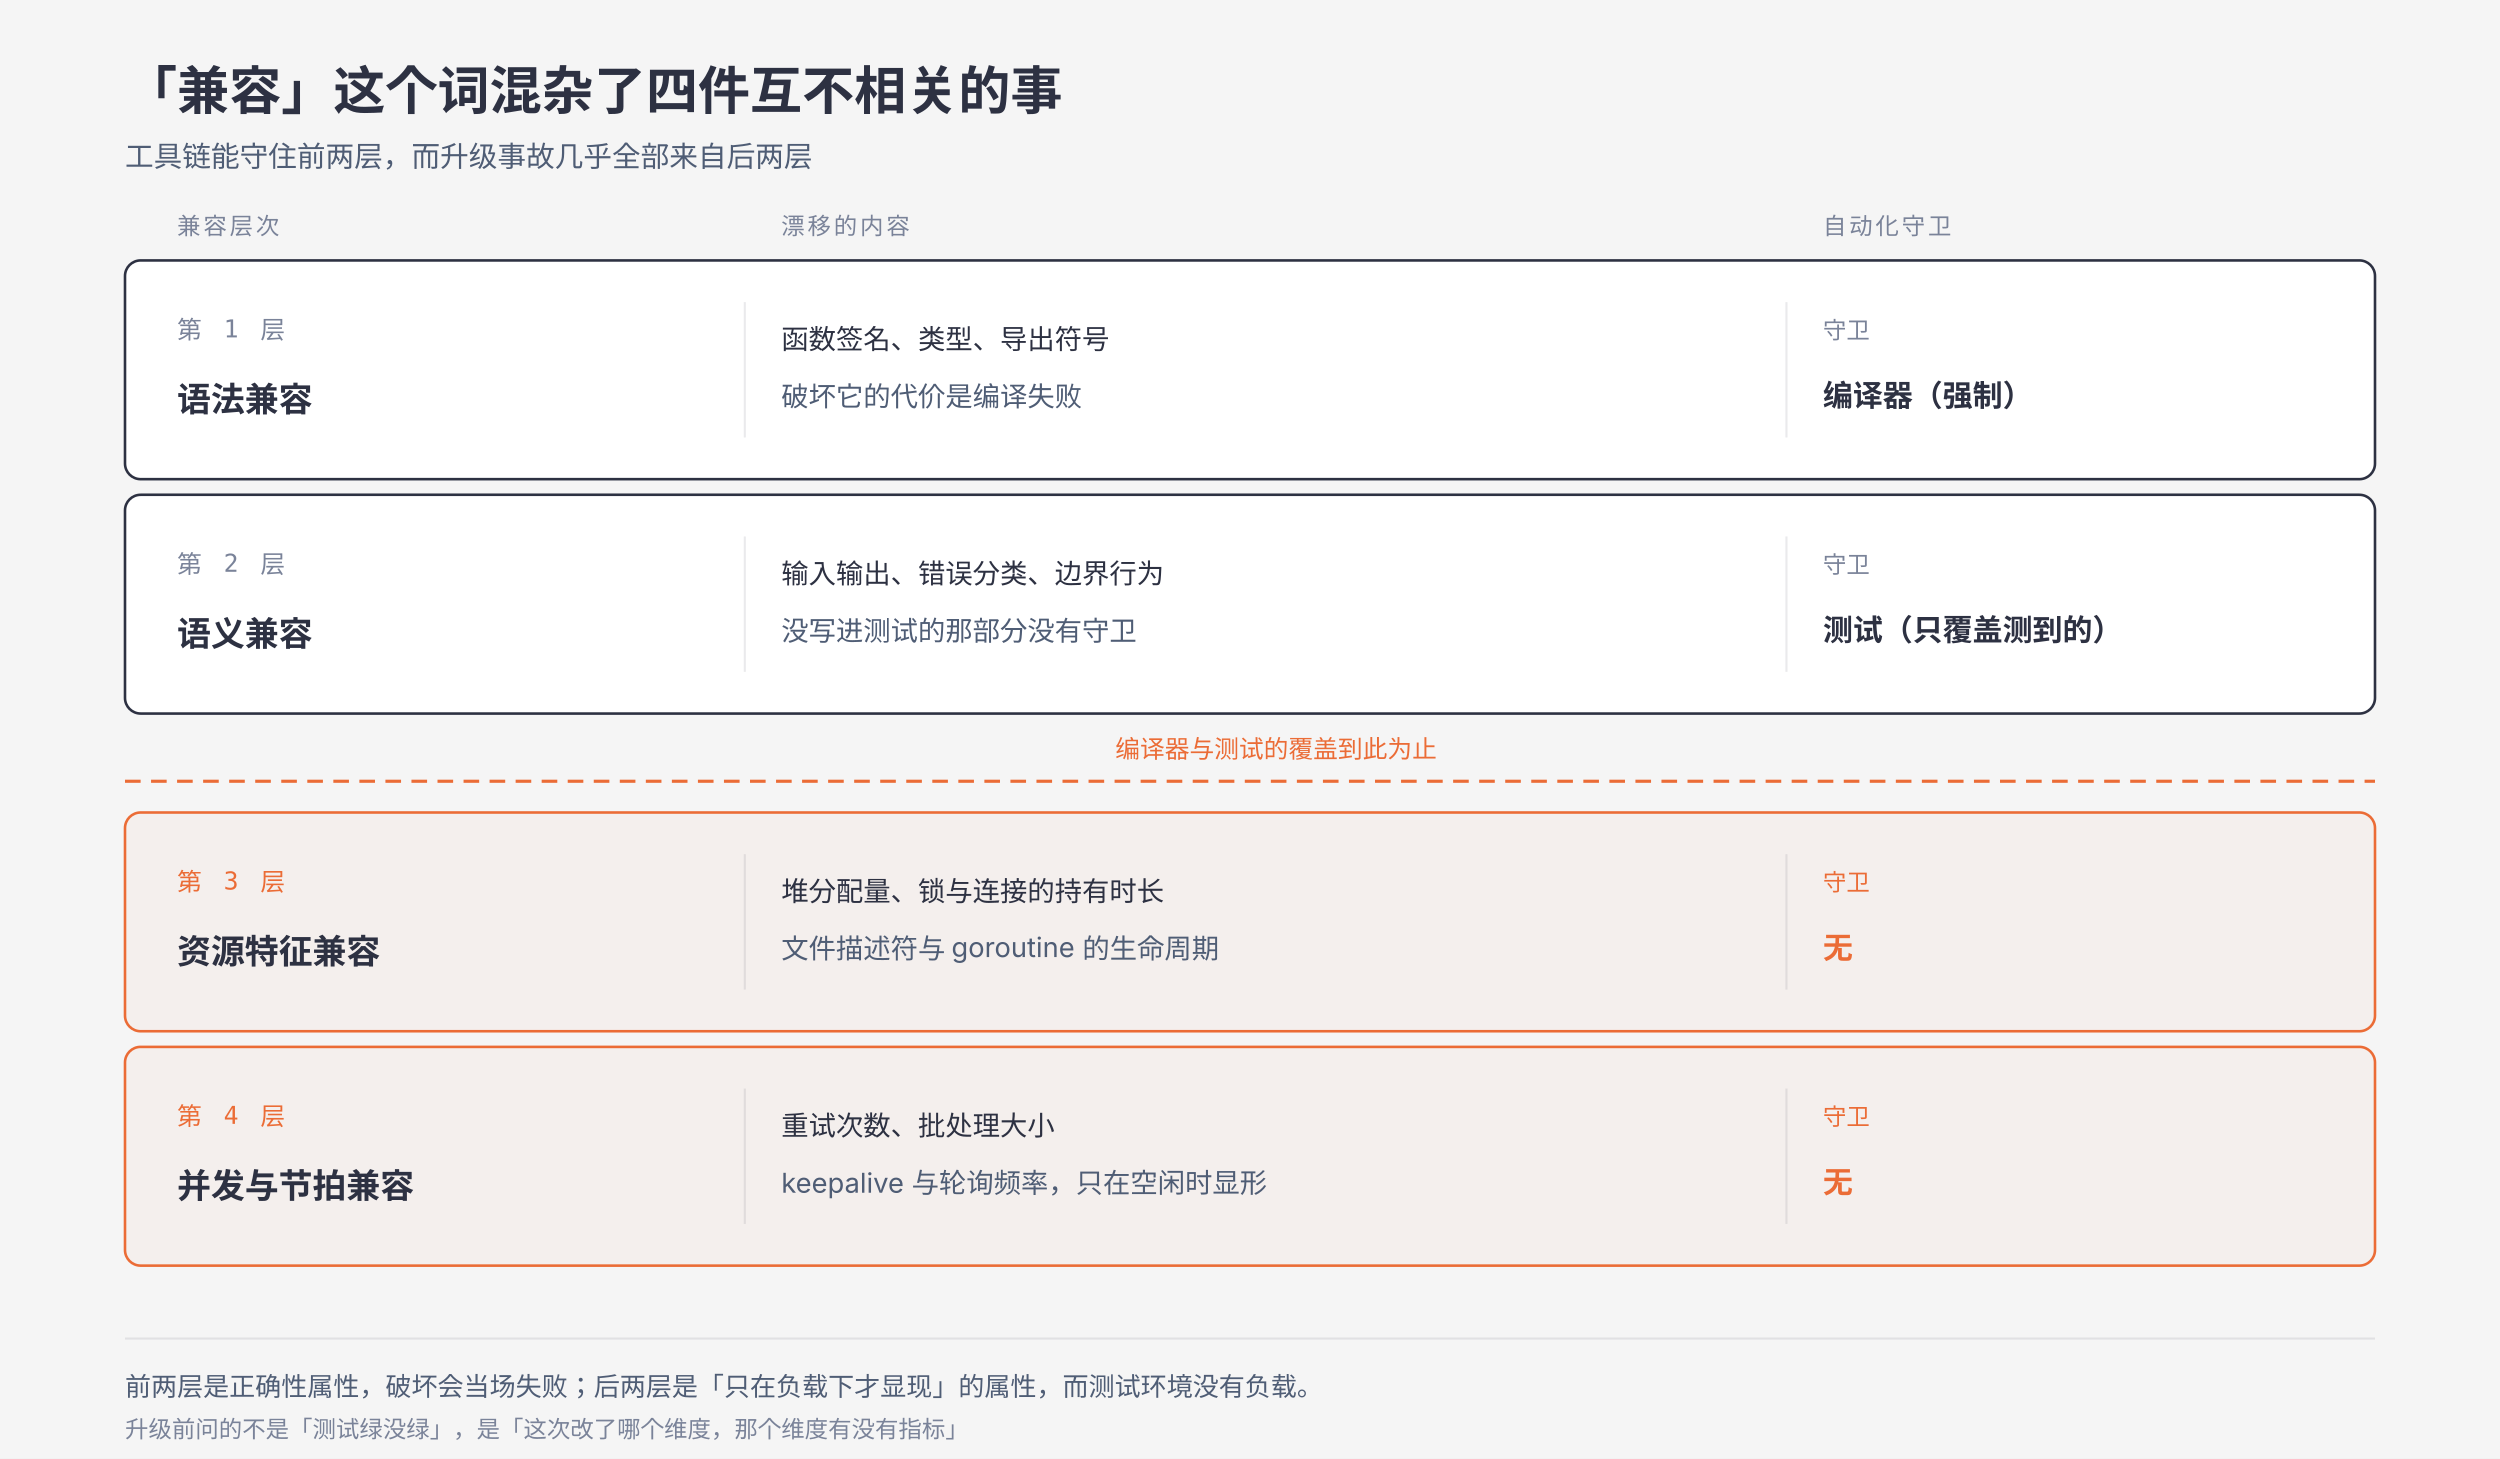
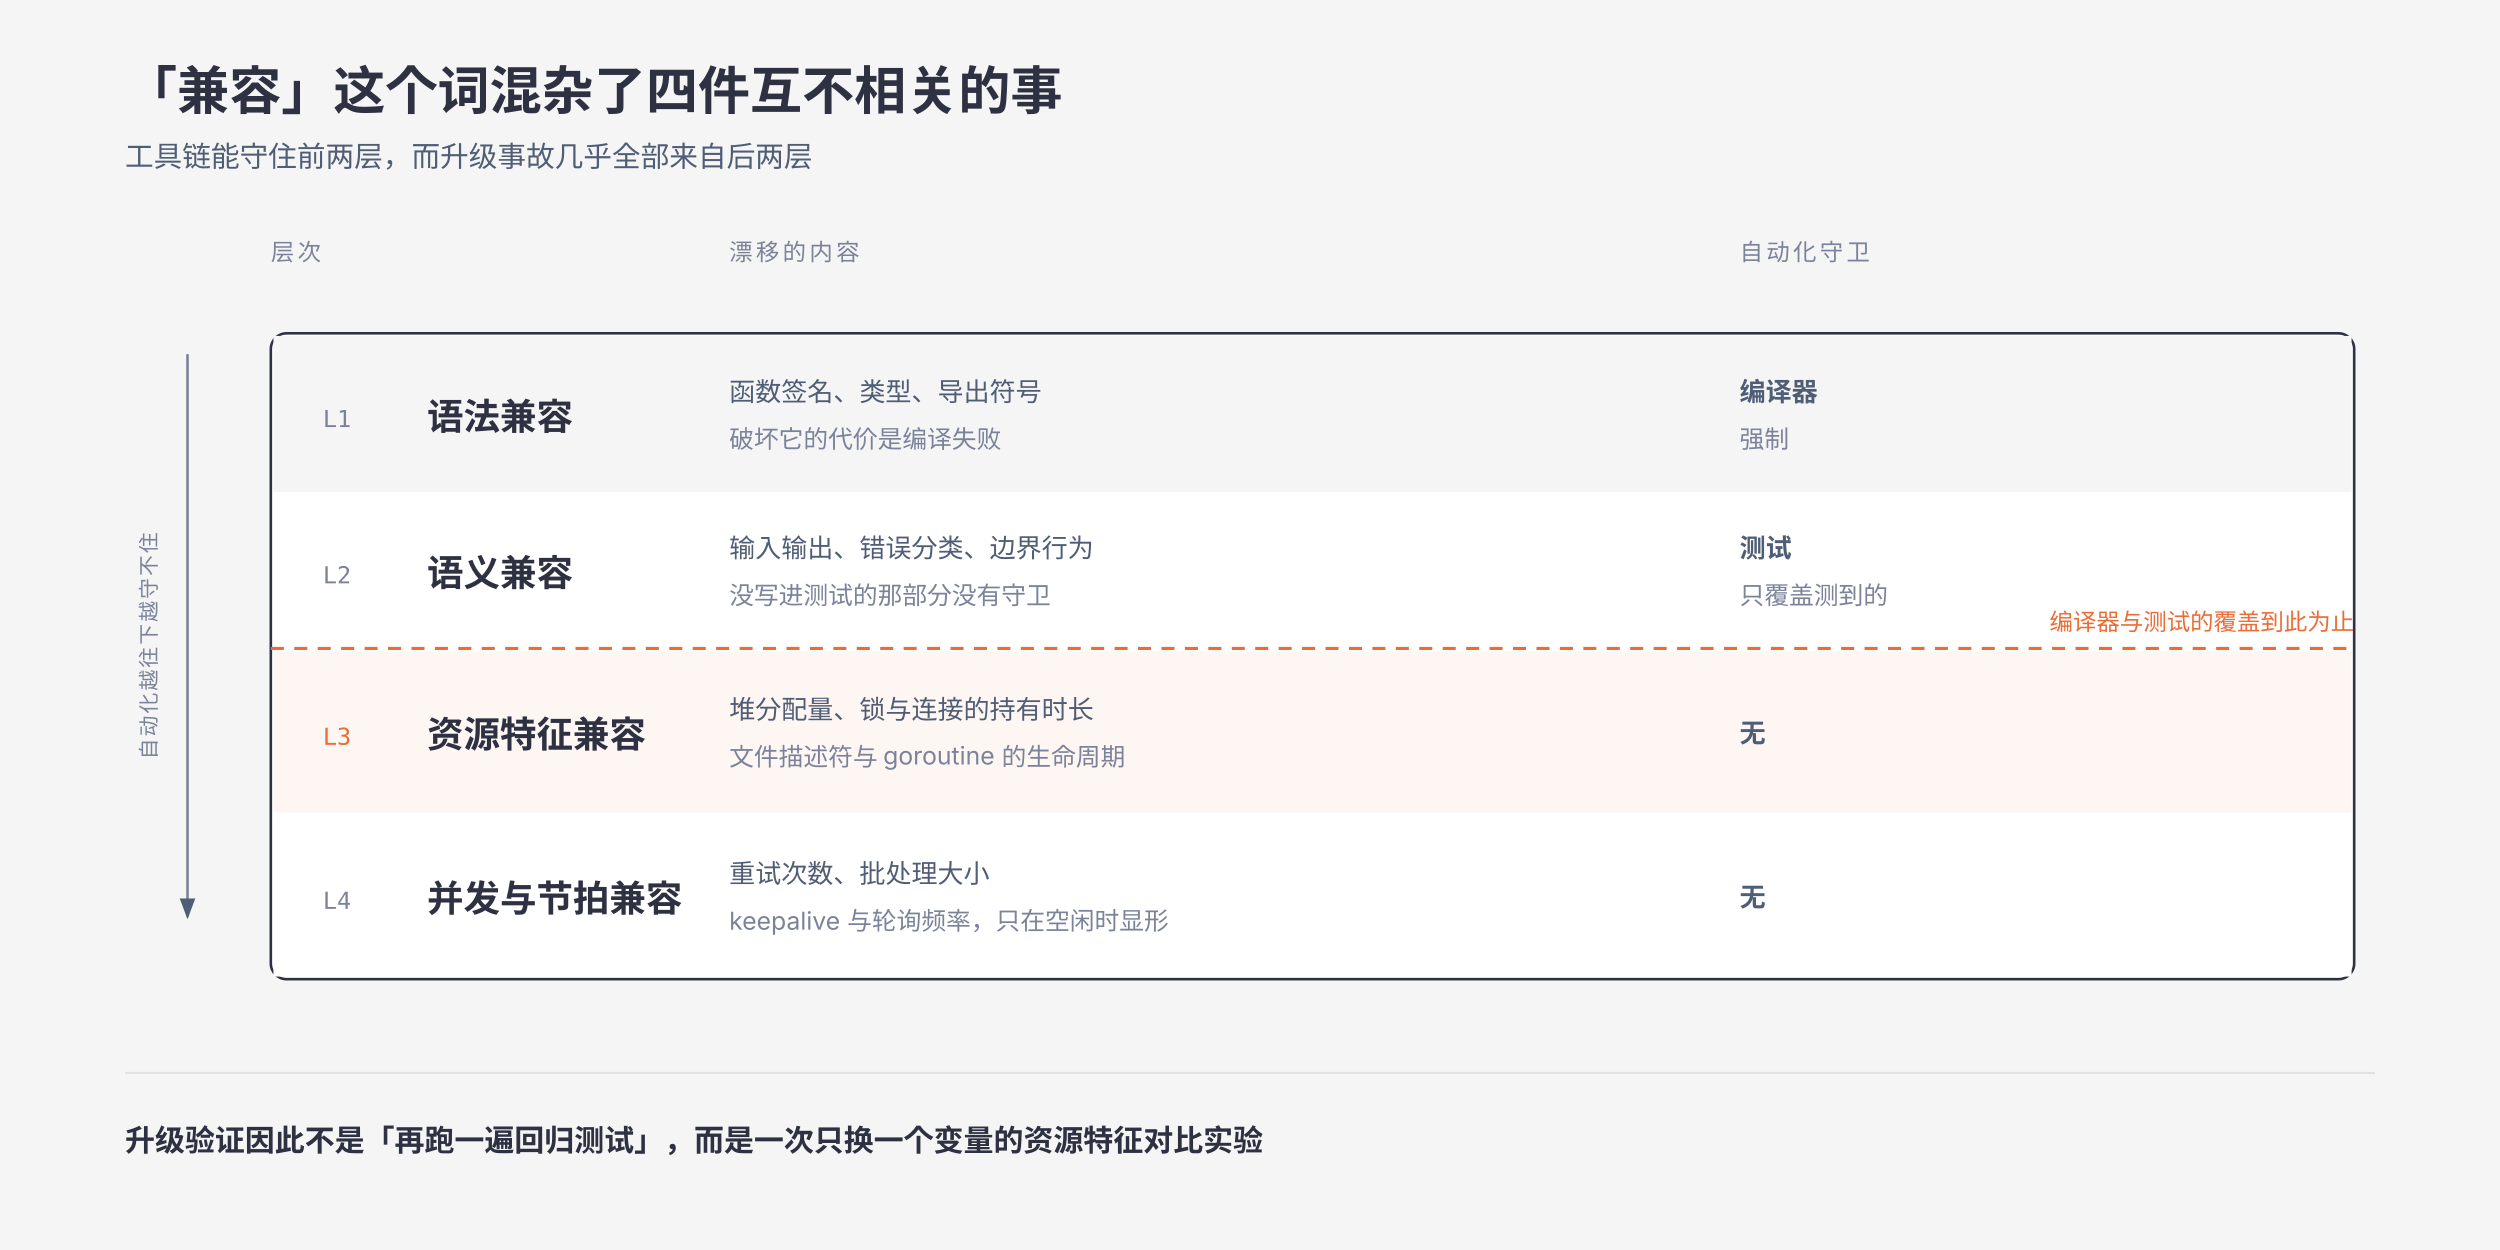
- <svg xmlns="http://www.w3.org/2000/svg" viewBox="0 0 960 560" width="960" height="560" role="img" aria-labelledby="dependency-upgrade-four-layers-title dependency-upgrade-four-layers-desc">
+ <svg xmlns="http://www.w3.org/2000/svg" viewBox="0 0 960 480" width="960" height="480" role="img" aria-labelledby="dependency-upgrade-four-layers-title dependency-upgrade-four-layers-desc">
  <defs>
    <marker id="arrow" markerWidth="8" markerHeight="6" refX="7" refY="3" orient="auto">
      <polygon points="0 0, 8 3, 0 6" fill="#4f5d75" />
    </marker>
    <marker id="arrow-accent" markerWidth="8" markerHeight="6" refX="7" refY="3" orient="auto">
      <polygon points="0 0, 8 3, 0 6" fill="#eb6c36" />
    </marker>
    <marker id="arrow-link" markerWidth="8" markerHeight="6" refX="7" refY="3" orient="auto">
      <polygon points="0 0, 8 3, 0 6" fill="#2e5aa8" />
    </marker>
  </defs>
  <rect width="100%" height="100%" fill="#f5f5f5" />
  <text x="48" y="42" fill="#2d3142" font-size="20" font-weight="600" font-family="'Geist', -apple-system, 'PingFang SC', 'Microsoft YaHei', sans-serif">「兼容」这个词混杂了四件互不相关的事</text>
  <text x="48" y="64" fill="#4f5d75" font-size="11" font-family="'Geist', -apple-system, 'PingFang SC', 'Microsoft YaHei', sans-serif">工具链能守住前两层，而升级事故几乎全部来自后两层</text>
-   <text x="68" y="90" fill="#7a8399" font-size="9" font-family="'Geist Mono', 'SF Mono', Menlo, monospace" letter-spacing="0.12em">兼容层次</text>
-   <text x="300" y="90" fill="#7a8399" font-size="9" font-family="'Geist Mono', 'SF Mono', Menlo, monospace" letter-spacing="0.12em">漂移的内容</text>
-   <text x="700" y="90" fill="#7a8399" font-size="9" font-family="'Geist Mono', 'SF Mono', Menlo, monospace" letter-spacing="0.12em">自动化守卫</text>
-   <rect x="48" y="100" width="864" height="84" rx="6" fill="#ffffff" stroke="#2d3142" stroke-width="1" />
-   <line x1="286" y1="116" x2="286" y2="168" stroke="rgba(45,49,66,0.10)" stroke-width="0.8" />
-   <line x1="686" y1="116" x2="686" y2="168" stroke="rgba(45,49,66,0.10)" stroke-width="0.8" />
-   <text x="68" y="130" fill="#7a8399" font-size="9.5" font-family="'Geist Mono', 'SF Mono', Menlo, monospace" letter-spacing="0.14em">第 1 层</text>
-   <text x="68" y="158" fill="#2d3142" font-size="13" font-weight="600" font-family="'Geist', -apple-system, 'PingFang SC', 'Microsoft YaHei', sans-serif">语法兼容</text>
-   <text x="300" y="134" fill="#2d3142" font-size="10.5" font-family="'Geist', -apple-system, 'PingFang SC', 'Microsoft YaHei', sans-serif">函数签名、类型、导出符号</text>
-   <text x="300" y="156" fill="#4f5d75" font-size="10.5" font-family="'Geist', -apple-system, 'PingFang SC', 'Microsoft YaHei', sans-serif">破坏它的代价是编译失败</text>
-   <text x="700" y="130" fill="#7a8399" font-size="9" font-family="'Geist Mono', 'SF Mono', Menlo, monospace">守卫</text>
-   <text x="700" y="156" fill="#2d3142" font-size="11.5" font-weight="600" font-family="'Geist', -apple-system, 'PingFang SC', 'Microsoft YaHei', sans-serif">编译器（强制）</text>
-   <rect x="48" y="190" width="864" height="84" rx="6" fill="#ffffff" stroke="#2d3142" stroke-width="1" />
-   <line x1="286" y1="206" x2="286" y2="258" stroke="rgba(45,49,66,0.10)" stroke-width="0.8" />
-   <line x1="686" y1="206" x2="686" y2="258" stroke="rgba(45,49,66,0.10)" stroke-width="0.8" />
-   <text x="68" y="220" fill="#7a8399" font-size="9.5" font-family="'Geist Mono', 'SF Mono', Menlo, monospace" letter-spacing="0.14em">第 2 层</text>
-   <text x="68" y="248" fill="#2d3142" font-size="13" font-weight="600" font-family="'Geist', -apple-system, 'PingFang SC', 'Microsoft YaHei', sans-serif">语义兼容</text>
-   <text x="300" y="224" fill="#2d3142" font-size="10.5" font-family="'Geist', -apple-system, 'PingFang SC', 'Microsoft YaHei', sans-serif">输入输出、错误分类、边界行为</text>
-   <text x="300" y="246" fill="#4f5d75" font-size="10.5" font-family="'Geist', -apple-system, 'PingFang SC', 'Microsoft YaHei', sans-serif">没写进测试的那部分没有守卫</text>
-   <text x="700" y="220" fill="#7a8399" font-size="9" font-family="'Geist Mono', 'SF Mono', Menlo, monospace">守卫</text>
-   <text x="700" y="246" fill="#2d3142" font-size="11.5" font-weight="600" font-family="'Geist', -apple-system, 'PingFang SC', 'Microsoft YaHei', sans-serif">测试（只覆盖测到的）</text>
-   <rect x="400" y="280" width="180" height="14" fill="#f5f5f5" />
-   <text x="490" y="291" fill="#eb6c36" font-size="9.5" font-family="'Geist', -apple-system, 'PingFang SC', 'Microsoft YaHei', sans-serif" text-anchor="middle">编译器与测试的覆盖到此为止</text>
-   <line x1="48" y1="300" x2="912" y2="300" stroke="#eb6c36" stroke-width="1.2" stroke-dasharray="6 4" />
-   <rect x="48" y="312" width="864" height="84" rx="6" fill="rgba(235,108,54,0.04)" stroke="#eb6c36" stroke-width="1" />
-   <line x1="286" y1="328" x2="286" y2="380" stroke="rgba(45,49,66,0.10)" stroke-width="0.8" />
-   <line x1="686" y1="328" x2="686" y2="380" stroke="rgba(45,49,66,0.10)" stroke-width="0.8" />
-   <text x="68" y="342" fill="#eb6c36" font-size="9.5" font-family="'Geist Mono', 'SF Mono', Menlo, monospace" letter-spacing="0.14em">第 3 层</text>
-   <text x="68" y="370" fill="#2d3142" font-size="13" font-weight="600" font-family="'Geist', -apple-system, 'PingFang SC', 'Microsoft YaHei', sans-serif">资源特征兼容</text>
-   <text x="300" y="346" fill="#2d3142" font-size="10.5" font-family="'Geist', -apple-system, 'PingFang SC', 'Microsoft YaHei', sans-serif">堆分配量、锁与连接的持有时长</text>
-   <text x="300" y="368" fill="#4f5d75" font-size="10.5" font-family="'Geist', -apple-system, 'PingFang SC', 'Microsoft YaHei', sans-serif">文件描述符与 goroutine 的生命周期</text>
-   <text x="700" y="342" fill="#eb6c36" font-size="9" font-family="'Geist Mono', 'SF Mono', Menlo, monospace">守卫</text>
-   <text x="700" y="368" fill="#eb6c36" font-size="11.5" font-weight="600" font-family="'Geist', -apple-system, 'PingFang SC', 'Microsoft YaHei', sans-serif">无</text>
-   <rect x="48" y="402" width="864" height="84" rx="6" fill="rgba(235,108,54,0.04)" stroke="#eb6c36" stroke-width="1" />
-   <line x1="286" y1="418" x2="286" y2="470" stroke="rgba(45,49,66,0.10)" stroke-width="0.8" />
-   <line x1="686" y1="418" x2="686" y2="470" stroke="rgba(45,49,66,0.10)" stroke-width="0.8" />
-   <text x="68" y="432" fill="#eb6c36" font-size="9.5" font-family="'Geist Mono', 'SF Mono', Menlo, monospace" letter-spacing="0.14em">第 4 层</text>
-   <text x="68" y="460" fill="#2d3142" font-size="13" font-weight="600" font-family="'Geist', -apple-system, 'PingFang SC', 'Microsoft YaHei', sans-serif">并发与节拍兼容</text>
-   <text x="300" y="436" fill="#2d3142" font-size="10.5" font-family="'Geist', -apple-system, 'PingFang SC', 'Microsoft YaHei', sans-serif">重试次数、批处理大小</text>
-   <text x="300" y="458" fill="#4f5d75" font-size="10.5" font-family="'Geist', -apple-system, 'PingFang SC', 'Microsoft YaHei', sans-serif">keepalive 与轮询频率，只在空闲时显形</text>
-   <text x="700" y="432" fill="#eb6c36" font-size="9" font-family="'Geist Mono', 'SF Mono', Menlo, monospace">守卫</text>
-   <text x="700" y="458" fill="#eb6c36" font-size="11.5" font-weight="600" font-family="'Geist', -apple-system, 'PingFang SC', 'Microsoft YaHei', sans-serif">无</text>
-   <line x1="48" y1="514" x2="912" y2="514" stroke="rgba(45,49,66,0.10)" stroke-width="0.8" />
-   <text x="48" y="536" fill="#4f5d75" font-size="10" font-family="'Geist', -apple-system, 'PingFang SC', 'Microsoft YaHei', sans-serif">前两层是正确性属性，破坏会当场失败；后两层是「只在负载下才显现」的属性，而测试环境没有负载。</text>
-   <text x="48" y="552" fill="#7a8399" font-size="9" font-family="'Geist Mono', 'SF Mono', Menlo, monospace">升级前问的不是「测试绿没绿」，是「这次改了哪个维度，那个维度有没有指标」</text>
+   <text x="104" y="100" fill="#7a8399" font-size="9" font-family="'Geist Mono', 'SF Mono', Menlo, monospace" letter-spacing="0.14em">层次</text>
+   <text x="280" y="100" fill="#7a8399" font-size="9" font-family="'Geist Mono', 'SF Mono', Menlo, monospace" letter-spacing="0.14em">漂移的内容</text>
+   <text x="668" y="100" fill="#7a8399" font-size="9" font-family="'Geist Mono', 'SF Mono', Menlo, monospace" letter-spacing="0.14em">自动化守卫</text>
+   <line x1="72" y1="136" x2="72" y2="352" stroke="#7a8399" stroke-width="1" marker-end="url(#arrow)" />
+   <text x="60" y="248" fill="#7a8399" font-size="8" font-family="'Geist Mono', 'SF Mono', Menlo, monospace" transform="rotate(-90 60 248)" text-anchor="middle" letter-spacing="0.10em">自动化越往下越守不住</text>
+   <rect x="104" y="128" width="800" height="248" rx="6" fill="#ffffff" stroke="#2d3142" stroke-width="1" />
+   <rect x="105" y="129" width="798" height="60" fill="#f5f5f5" />
+   <text x="124" y="164" fill="#7a8399" font-size="9" font-family="'Geist Mono', 'SF Mono', Menlo, monospace">L1</text>
+   <text x="164" y="165" fill="#2d3142" font-size="14" font-weight="600" font-family="'Geist', -apple-system, 'PingFang SC', 'Microsoft YaHei', sans-serif">语法兼容</text>
+   <text x="280" y="154" fill="#4f5d75" font-size="10" font-family="'Geist', -apple-system, 'PingFang SC', 'Microsoft YaHei', sans-serif">函数签名、类型、导出符号</text>
+   <text x="280" y="172" fill="#7a8399" font-size="9.5" font-family="'Geist', -apple-system, 'PingFang SC', 'Microsoft YaHei', sans-serif">破坏它的代价是编译失败</text>
+   <text x="668" y="154" fill="#4f5d75" font-size="10" font-weight="600" font-family="'Geist', -apple-system, 'PingFang SC', 'Microsoft YaHei', sans-serif">编译器</text>
+   <text x="668" y="172" fill="#7a8399" font-size="9.5" font-family="'Geist Mono', 'SF Mono', Menlo, monospace">强制</text>
+   <rect x="105" y="189" width="798" height="60" fill="#ffffff" />
+   <text x="124" y="224" fill="#7a8399" font-size="9" font-family="'Geist Mono', 'SF Mono', Menlo, monospace">L2</text>
+   <text x="164" y="225" fill="#2d3142" font-size="14" font-weight="600" font-family="'Geist', -apple-system, 'PingFang SC', 'Microsoft YaHei', sans-serif">语义兼容</text>
+   <text x="280" y="214" fill="#4f5d75" font-size="10" font-family="'Geist', -apple-system, 'PingFang SC', 'Microsoft YaHei', sans-serif">输入输出、错误分类、边界行为</text>
+   <text x="280" y="232" fill="#7a8399" font-size="9.5" font-family="'Geist', -apple-system, 'PingFang SC', 'Microsoft YaHei', sans-serif">没写进测试的那部分没有守卫</text>
+   <text x="668" y="214" fill="#4f5d75" font-size="10" font-weight="600" font-family="'Geist', -apple-system, 'PingFang SC', 'Microsoft YaHei', sans-serif">测试</text>
+   <text x="668" y="232" fill="#7a8399" font-size="9.5" font-family="'Geist Mono', 'SF Mono', Menlo, monospace">只覆盖测到的</text>
+   <line x1="104" y1="249" x2="904" y2="249" stroke="#eb6c36" stroke-width="1.2" stroke-dasharray="5,4" />
+   <text x="904" y="242" fill="#eb6c36" font-size="9" font-family="'Geist Mono', 'SF Mono', Menlo, monospace" text-anchor="end">编译器与测试的覆盖到此为止</text>
+   <rect x="105" y="250" width="798" height="62" fill="rgba(235,108,54,0.06)" />
+   <text x="124" y="286" fill="#eb6c36" font-size="9" font-family="'Geist Mono', 'SF Mono', Menlo, monospace">L3</text>
+   <text x="164" y="287" fill="#2d3142" font-size="14" font-weight="600" font-family="'Geist', -apple-system, 'PingFang SC', 'Microsoft YaHei', sans-serif">资源特征兼容</text>
+   <text x="280" y="276" fill="#4f5d75" font-size="10" font-family="'Geist', -apple-system, 'PingFang SC', 'Microsoft YaHei', sans-serif">堆分配量、锁与连接的持有时长</text>
+   <text x="280" y="294" fill="#7a8399" font-size="9.5" font-family="'Geist', -apple-system, 'PingFang SC', 'Microsoft YaHei', sans-serif">文件描述符与 goroutine 的生命周期</text>
+   <text x="668" y="285" fill="#4f5d75" font-size="10" font-weight="600" font-family="'Geist', -apple-system, 'PingFang SC', 'Microsoft YaHei', sans-serif">无</text>
+   <rect x="105" y="313" width="798" height="62" fill="#ffffff" />
+   <text x="124" y="349" fill="#7a8399" font-size="9" font-family="'Geist Mono', 'SF Mono', Menlo, monospace">L4</text>
+   <text x="164" y="350" fill="#2d3142" font-size="14" font-weight="600" font-family="'Geist', -apple-system, 'PingFang SC', 'Microsoft YaHei', sans-serif">并发与节拍兼容</text>
+   <text x="280" y="339" fill="#4f5d75" font-size="10" font-family="'Geist', -apple-system, 'PingFang SC', 'Microsoft YaHei', sans-serif">重试次数、批处理大小</text>
+   <text x="280" y="357" fill="#7a8399" font-size="9.5" font-family="'Geist', -apple-system, 'PingFang SC', 'Microsoft YaHei', sans-serif">keepalive 与轮询频率，只在空闲时显形</text>
+   <text x="668" y="348" fill="#4f5d75" font-size="10" font-weight="600" font-family="'Geist', -apple-system, 'PingFang SC', 'Microsoft YaHei', sans-serif">无</text>
+   <line x1="48" y1="412" x2="912" y2="412" stroke="rgba(45,49,66,0.10)" stroke-width="0.8" />
+   <text x="48" y="442" fill="#2d3142" font-size="11.5" font-weight="600" font-family="'Geist', -apple-system, 'PingFang SC', 'Microsoft YaHei', sans-serif">升级验证因此不是「再跑一遍回归测试」，而是一次只换一个变量的资源特征对比实验</text>
</svg>
